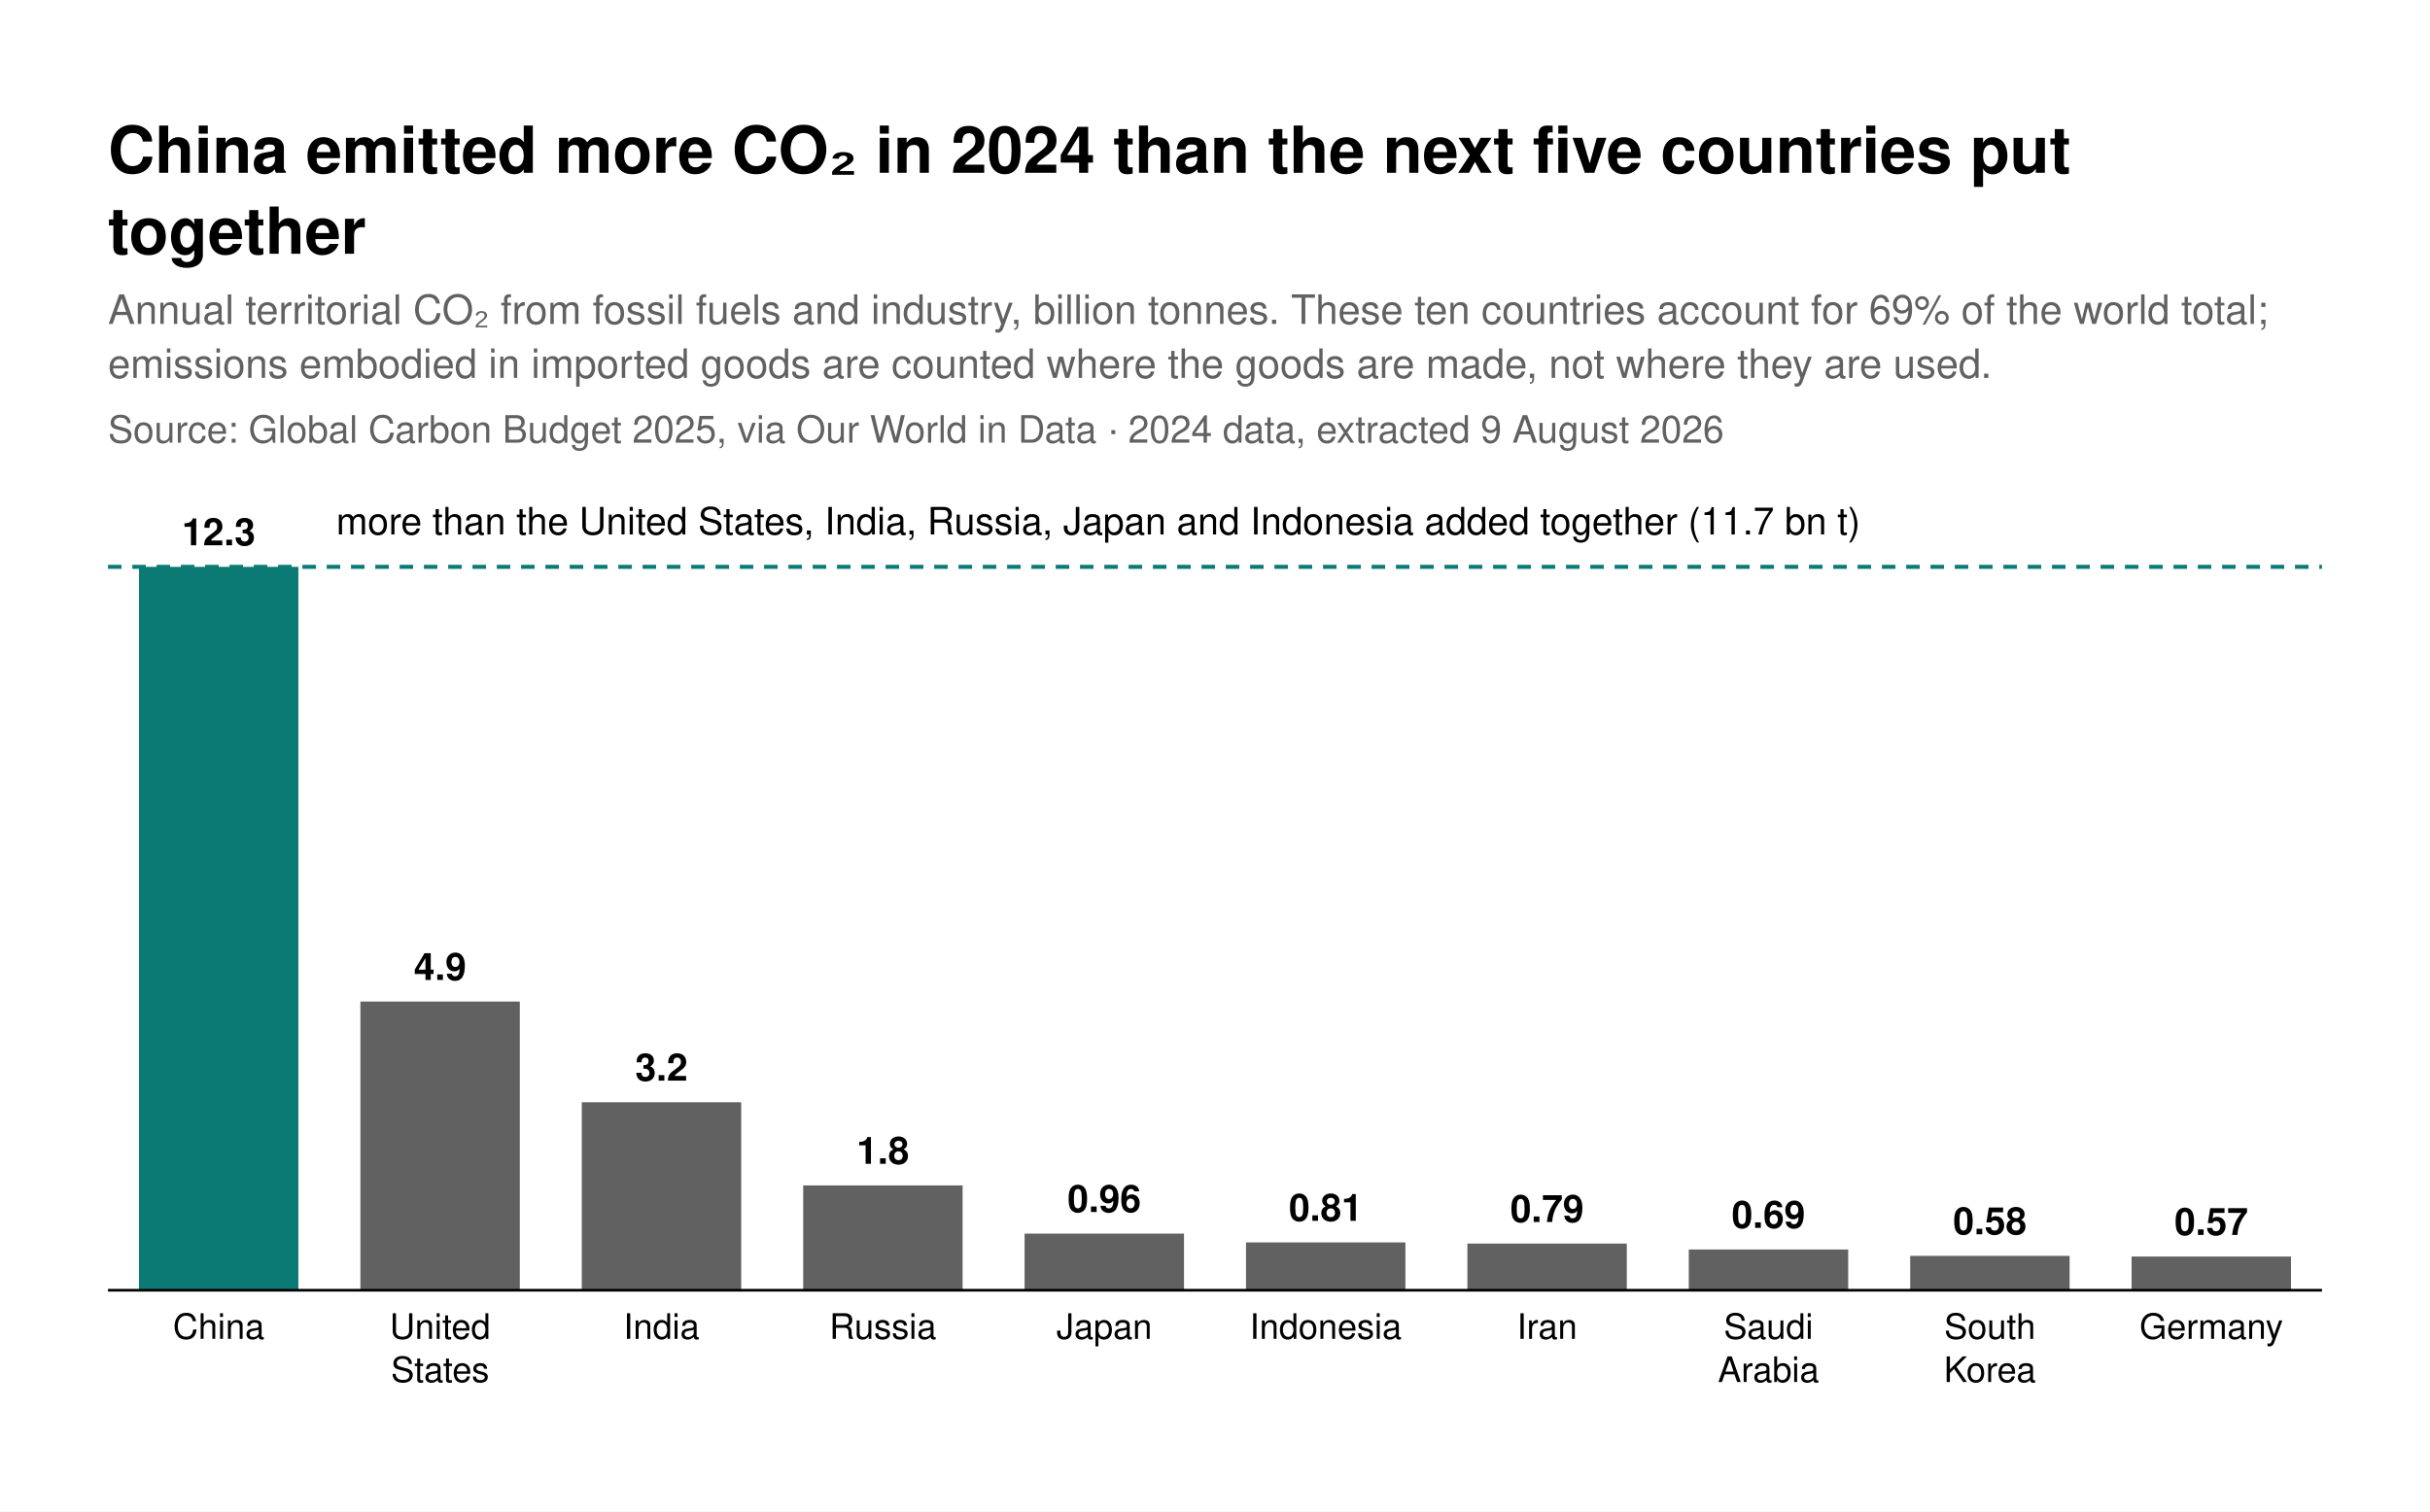
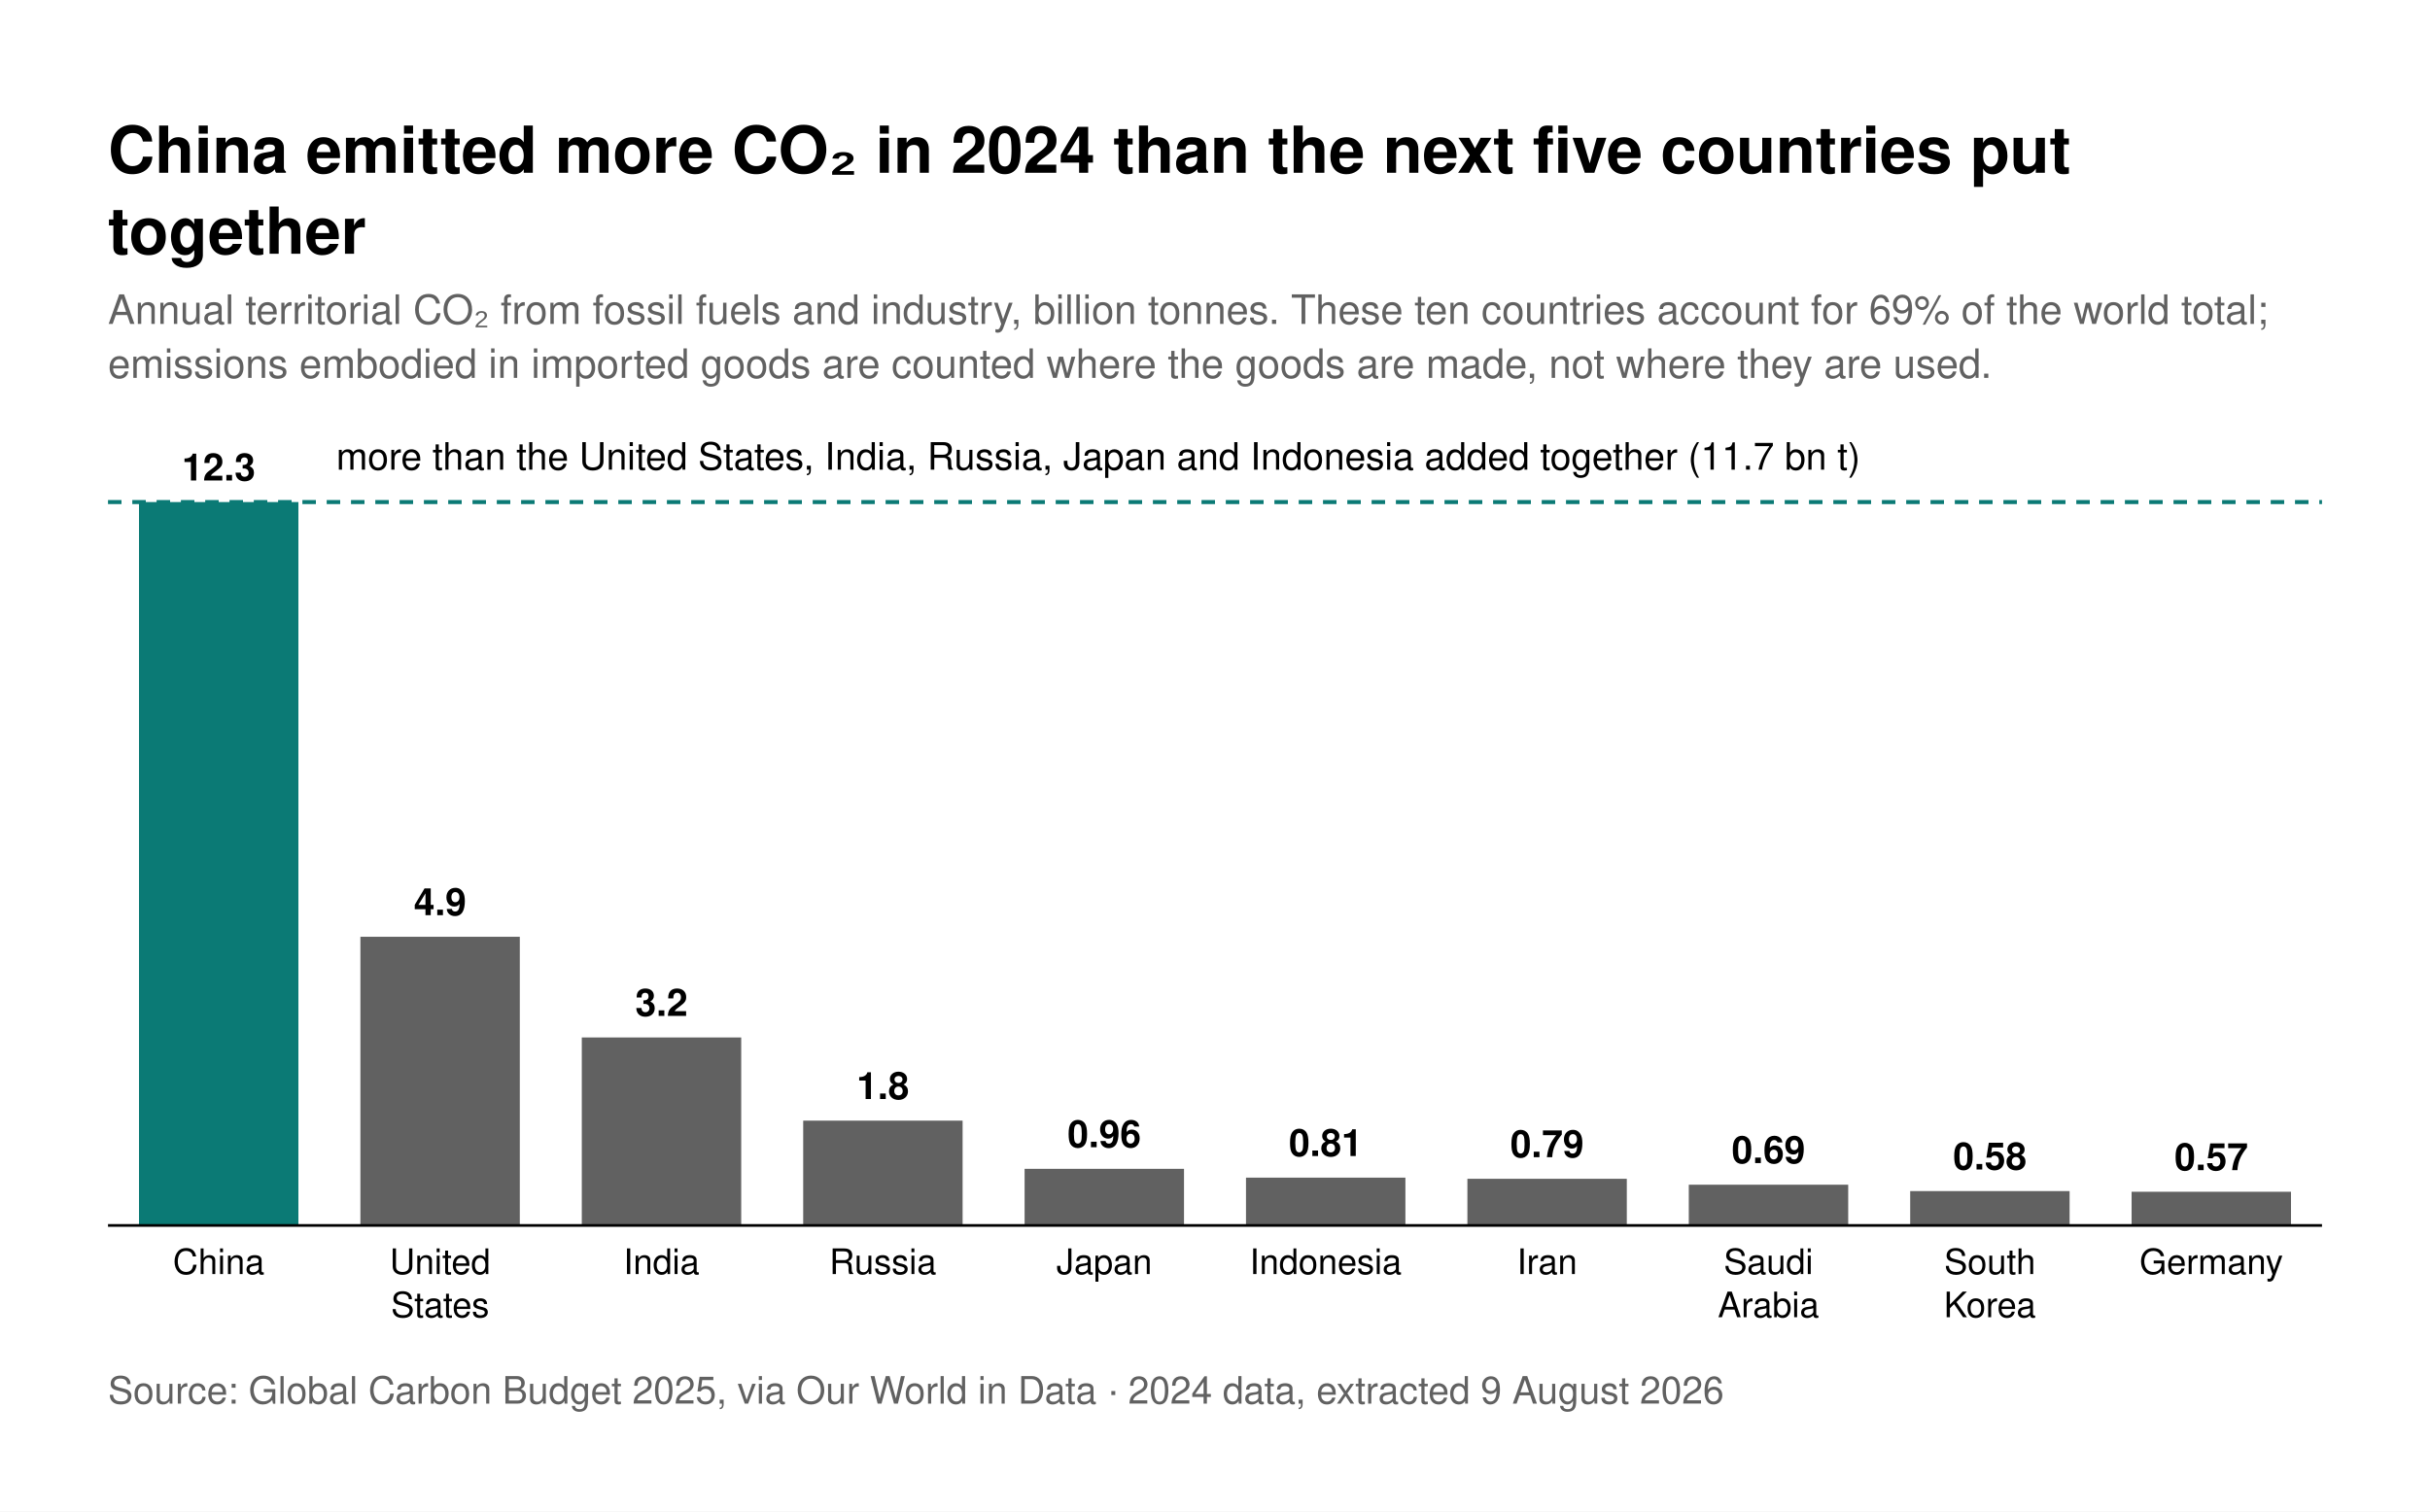
<svg xmlns="http://www.w3.org/2000/svg" width="900" height="560" viewBox="0 0 900 560" role="img" font-family="Helvetica, Arial, sans-serif">
  <rect x="0" y="0" width="900" height="560" fill="#FFFFFF" />
  <text x="40" y="64" fill="#000000" font-size="24" font-weight="700">China emitted more CO₂ in 2024 than the next five countries put</text>
  <text x="40" y="94" fill="#000000" font-size="24" font-weight="700">together</text>
  <text x="40" y="120" fill="#616161" font-size="15">Annual territorial CO₂ from fossil fuels and industry, billion tonnes. These ten countries account for 69% of the world total;</text>
  <text x="40" y="140" fill="#616161" font-size="15">emissions embodied in imported goods are counted where the goods are made, not where they are used.</text>
-   <text x="40" y="164" fill="#616161" font-size="14">Source: Global Carbon Budget 2025, via Our World in Data · 2024 data, extracted 9 August 2026</text>
+   <text x="40" y="520" fill="#616161" font-size="14">Source: Global Carbon Budget 2025, via Our World in Data · 2024 data, extracted 9 August 2026</text>
  <g>
-     <rect x="51.48" y="210" width="59.04" height="268" fill="#0B7A75" />
-     <text x="81" y="202" fill="#000000" font-size="14" font-weight="600" text-anchor="middle">12.3</text>
-     <text x="81" y="496" fill="#000000" font-size="13" text-anchor="middle">China</text>
+     <rect x="51.48" y="186" width="59.04" height="268" fill="#0B7A75" />
+     <text x="81" y="178" fill="#000000" font-size="14" font-weight="600" text-anchor="middle">12.3</text>
+     <text x="81" y="472" fill="#000000" font-size="13" text-anchor="middle">China</text>
  </g>
  <g>
-     <rect x="133.48" y="371.051" width="59.04" height="106.949" fill="#616161" />
-     <text x="163" y="363.051" fill="#000000" font-size="14" font-weight="600" text-anchor="middle">4.9</text>
-     <text x="163" y="496" fill="#000000" font-size="13" text-anchor="middle">United</text>
-     <text x="163" y="512" fill="#000000" font-size="13" text-anchor="middle">States</text>
+     <rect x="133.48" y="347.051" width="59.04" height="106.949" fill="#616161" />
+     <text x="163" y="339.051" fill="#000000" font-size="14" font-weight="600" text-anchor="middle">4.9</text>
+     <text x="163" y="472" fill="#000000" font-size="13" text-anchor="middle">United</text>
+     <text x="163" y="488" fill="#000000" font-size="13" text-anchor="middle">States</text>
  </g>
  <g>
-     <rect x="215.48" y="408.356" width="59.04" height="69.644" fill="#616161" />
-     <text x="245" y="400.356" fill="#000000" font-size="14" font-weight="600" text-anchor="middle">3.2</text>
-     <text x="245" y="496" fill="#000000" font-size="13" text-anchor="middle">India</text>
+     <rect x="215.48" y="384.356" width="59.04" height="69.644" fill="#616161" />
+     <text x="245" y="376.356" fill="#000000" font-size="14" font-weight="600" text-anchor="middle">3.2</text>
+     <text x="245" y="472" fill="#000000" font-size="13" text-anchor="middle">India</text>
  </g>
  <g>
-     <rect x="297.48" y="439.17" width="59.04" height="38.83" fill="#616161" />
-     <text x="327" y="431.17" fill="#000000" font-size="14" font-weight="600" text-anchor="middle">1.8</text>
-     <text x="327" y="496" fill="#000000" font-size="13" text-anchor="middle">Russia</text>
+     <rect x="297.48" y="415.17" width="59.04" height="38.83" fill="#616161" />
+     <text x="327" y="407.17" fill="#000000" font-size="14" font-weight="600" text-anchor="middle">1.8</text>
+     <text x="327" y="472" fill="#000000" font-size="13" text-anchor="middle">Russia</text>
  </g>
  <g>
-     <rect x="379.48" y="457.024" width="59.04" height="20.976" fill="#616161" />
-     <text x="409" y="449.024" fill="#000000" font-size="14" font-weight="600" text-anchor="middle">0.96</text>
-     <text x="409" y="496" fill="#000000" font-size="13" text-anchor="middle">Japan</text>
+     <rect x="379.48" y="433.024" width="59.04" height="20.976" fill="#616161" />
+     <text x="409" y="425.024" fill="#000000" font-size="14" font-weight="600" text-anchor="middle">0.96</text>
+     <text x="409" y="472" fill="#000000" font-size="13" text-anchor="middle">Japan</text>
  </g>
  <g>
-     <rect x="461.48" y="460.287" width="59.04" height="17.713" fill="#616161" />
-     <text x="491" y="452.287" fill="#000000" font-size="14" font-weight="600" text-anchor="middle">0.81</text>
-     <text x="491" y="496" fill="#000000" font-size="13" text-anchor="middle">Indonesia</text>
+     <rect x="461.48" y="436.287" width="59.04" height="17.713" fill="#616161" />
+     <text x="491" y="428.287" fill="#000000" font-size="14" font-weight="600" text-anchor="middle">0.81</text>
+     <text x="491" y="472" fill="#000000" font-size="13" text-anchor="middle">Indonesia</text>
  </g>
  <g>
-     <rect x="543.48" y="460.714" width="59.04" height="17.286" fill="#616161" />
-     <text x="573" y="452.714" fill="#000000" font-size="14" font-weight="600" text-anchor="middle">0.79</text>
-     <text x="573" y="496" fill="#000000" font-size="13" text-anchor="middle">Iran</text>
+     <rect x="543.48" y="436.714" width="59.04" height="17.286" fill="#616161" />
+     <text x="573" y="428.714" fill="#000000" font-size="14" font-weight="600" text-anchor="middle">0.79</text>
+     <text x="573" y="472" fill="#000000" font-size="13" text-anchor="middle">Iran</text>
  </g>
  <g>
-     <rect x="625.48" y="462.906" width="59.04" height="15.094" fill="#616161" />
-     <text x="655" y="454.906" fill="#000000" font-size="14" font-weight="600" text-anchor="middle">0.69</text>
-     <text x="655" y="496" fill="#000000" font-size="13" text-anchor="middle">Saudi</text>
-     <text x="655" y="512" fill="#000000" font-size="13" text-anchor="middle">Arabia</text>
+     <rect x="625.48" y="438.906" width="59.04" height="15.094" fill="#616161" />
+     <text x="655" y="430.906" fill="#000000" font-size="14" font-weight="600" text-anchor="middle">0.69</text>
+     <text x="655" y="472" fill="#000000" font-size="13" text-anchor="middle">Saudi</text>
+     <text x="655" y="488" fill="#000000" font-size="13" text-anchor="middle">Arabia</text>
  </g>
  <g>
-     <rect x="707.48" y="465.271" width="59.04" height="12.729" fill="#616161" />
-     <text x="737" y="457.271" fill="#000000" font-size="14" font-weight="600" text-anchor="middle">0.58</text>
-     <text x="737" y="496" fill="#000000" font-size="13" text-anchor="middle">South</text>
-     <text x="737" y="512" fill="#000000" font-size="13" text-anchor="middle">Korea</text>
+     <rect x="707.48" y="441.271" width="59.04" height="12.729" fill="#616161" />
+     <text x="737" y="433.271" fill="#000000" font-size="14" font-weight="600" text-anchor="middle">0.58</text>
+     <text x="737" y="472" fill="#000000" font-size="13" text-anchor="middle">South</text>
+     <text x="737" y="488" fill="#000000" font-size="13" text-anchor="middle">Korea</text>
  </g>
  <g>
-     <rect x="789.48" y="465.519" width="59.04" height="12.481" fill="#616161" />
-     <text x="819" y="457.519" fill="#000000" font-size="14" font-weight="600" text-anchor="middle">0.57</text>
-     <text x="819" y="496" fill="#000000" font-size="13" text-anchor="middle">Germany</text>
+     <rect x="789.48" y="441.519" width="59.04" height="12.481" fill="#616161" />
+     <text x="819" y="433.519" fill="#000000" font-size="14" font-weight="600" text-anchor="middle">0.57</text>
+     <text x="819" y="472" fill="#000000" font-size="13" text-anchor="middle">Germany</text>
  </g>
-   <line x1="40" x2="860" y1="210" y2="210" stroke="#0B7A75" stroke-width="1.5" stroke-dasharray="5 4" />
-   <text x="124.52" y="198" fill="#000000" font-size="14">more than the United States, India, Russia, Japan and Indonesia added together (11.7 bn t)</text>
-   <line x1="40" x2="860" y1="478" y2="478" stroke="#000000" stroke-width="1" />
+   <line x1="40" x2="860" y1="186" y2="186" stroke="#0B7A75" stroke-width="1.5" stroke-dasharray="5 4" />
+   <text x="124.52" y="174" fill="#000000" font-size="14">more than the United States, India, Russia, Japan and Indonesia added together (11.7 bn t)</text>
+   <line x1="40" x2="860" y1="454" y2="454" stroke="#000000" stroke-width="1" />
</svg>
